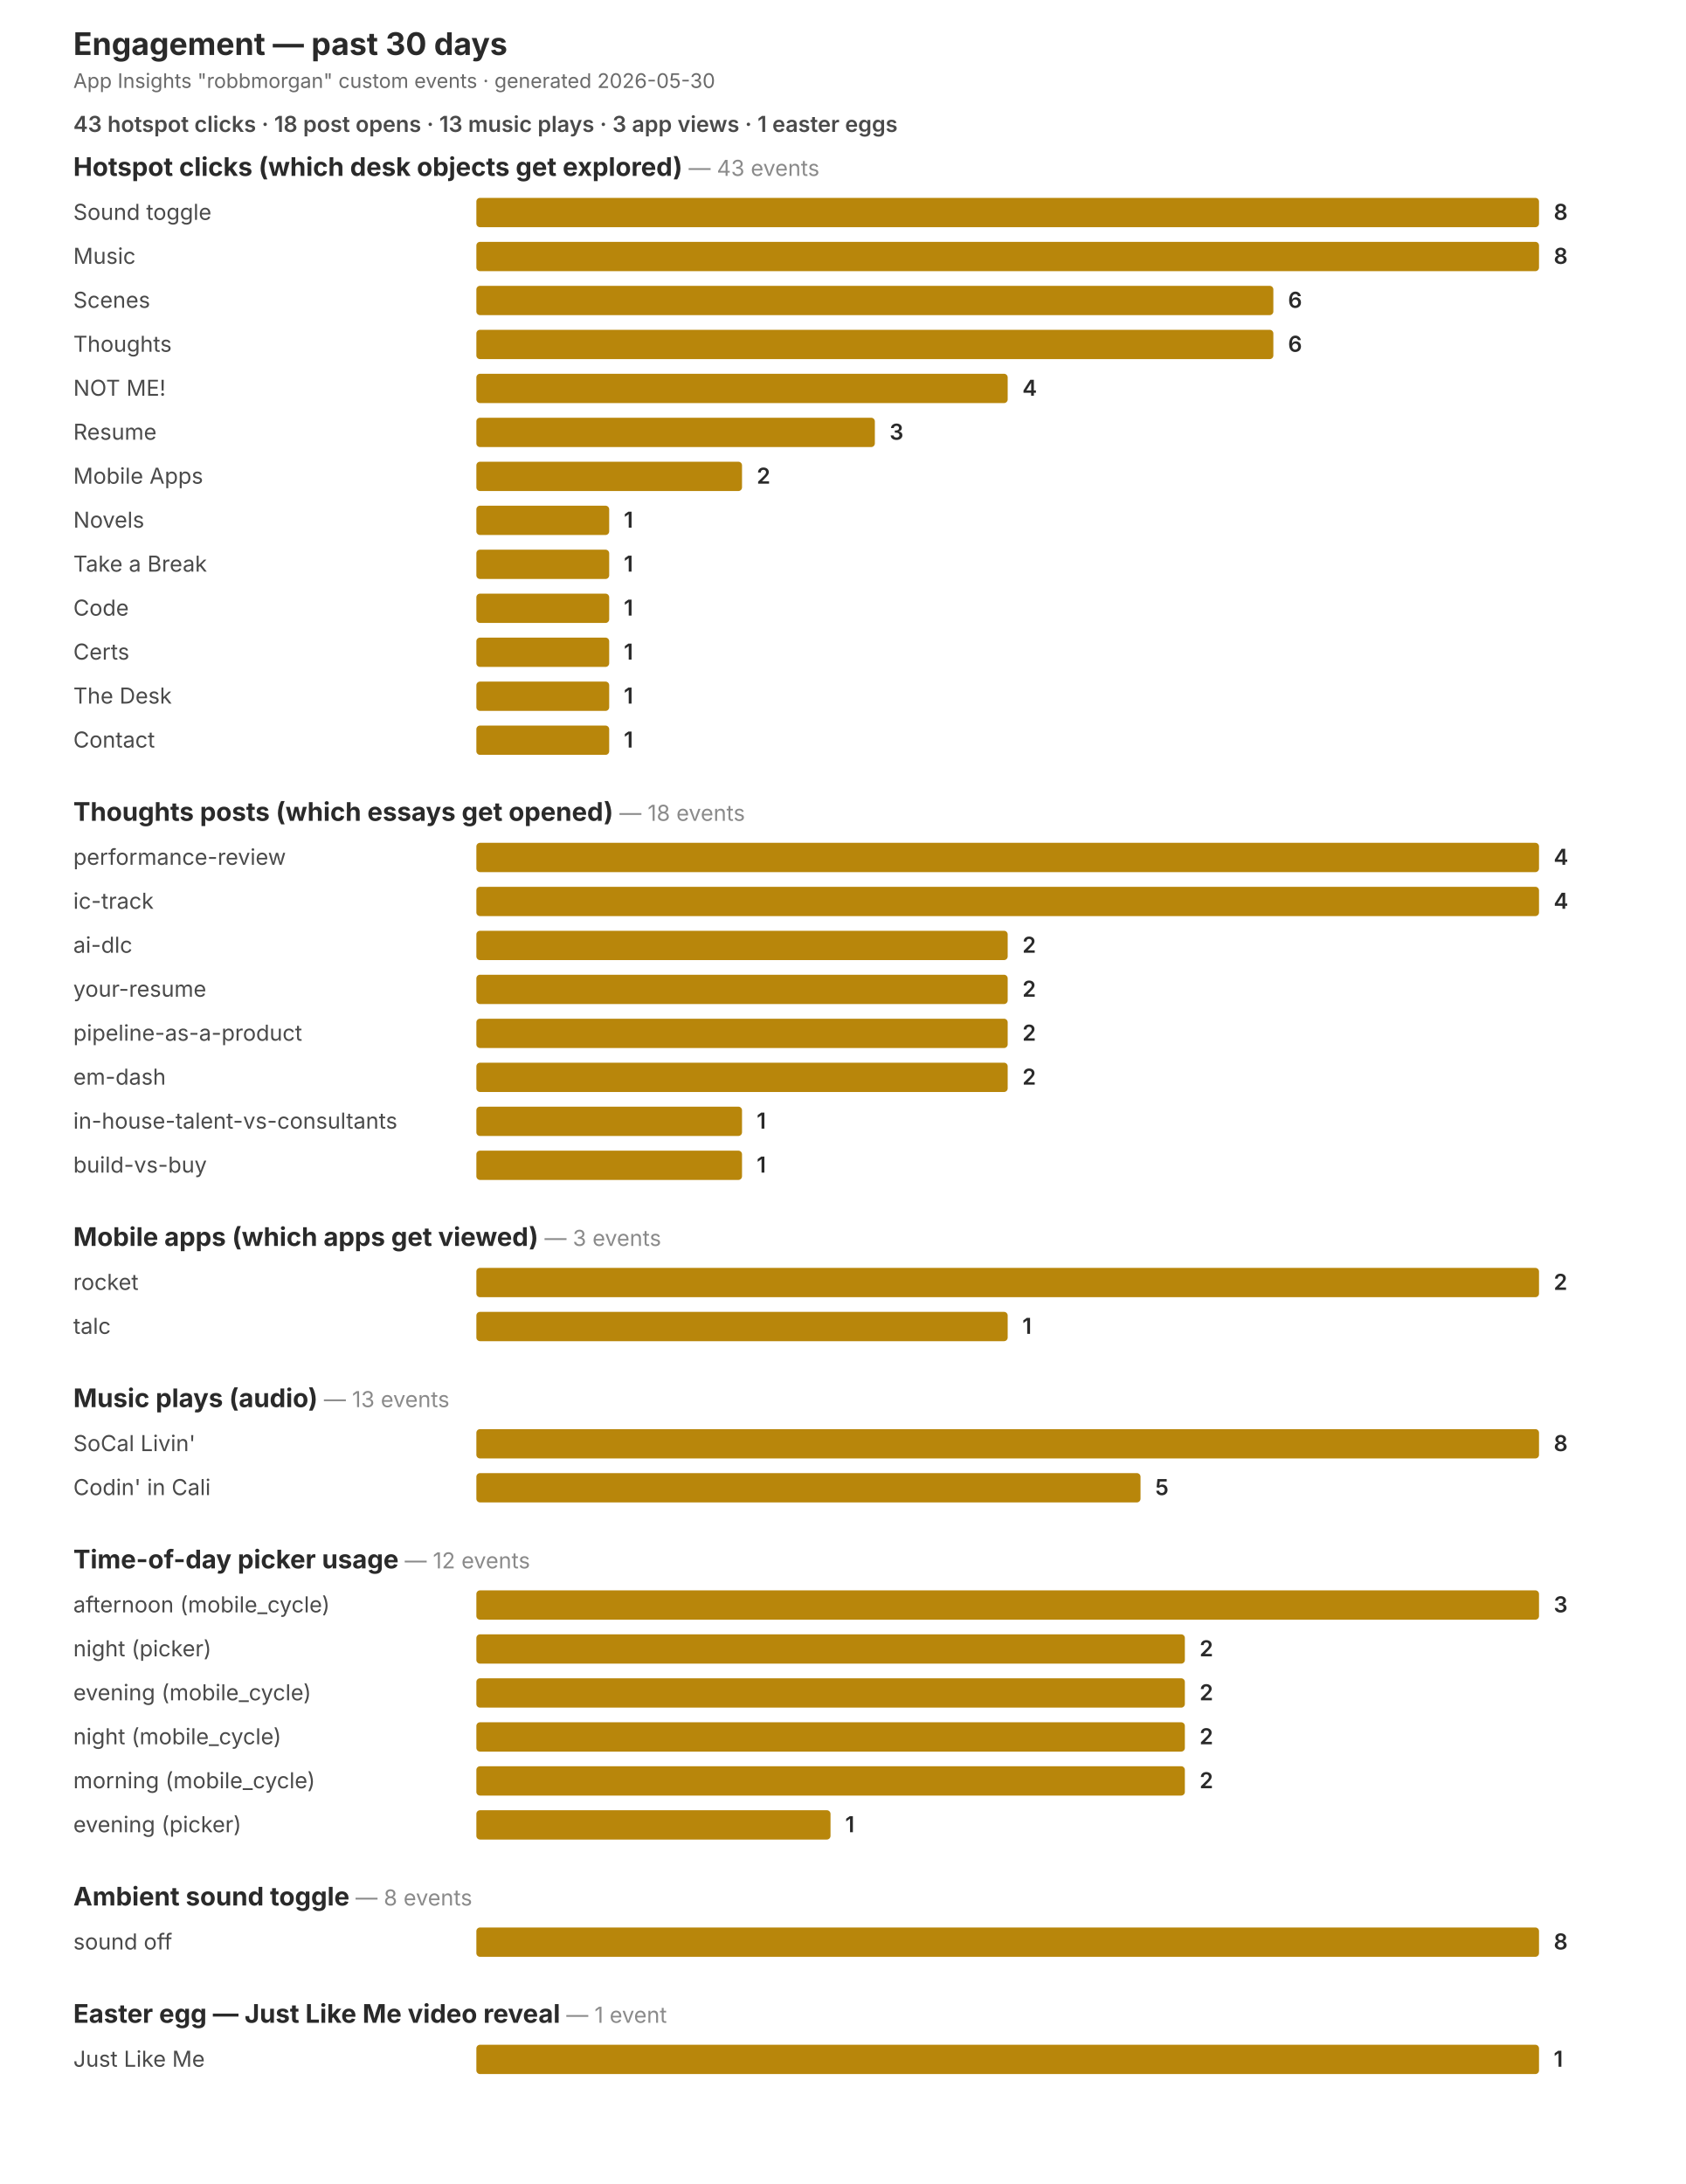
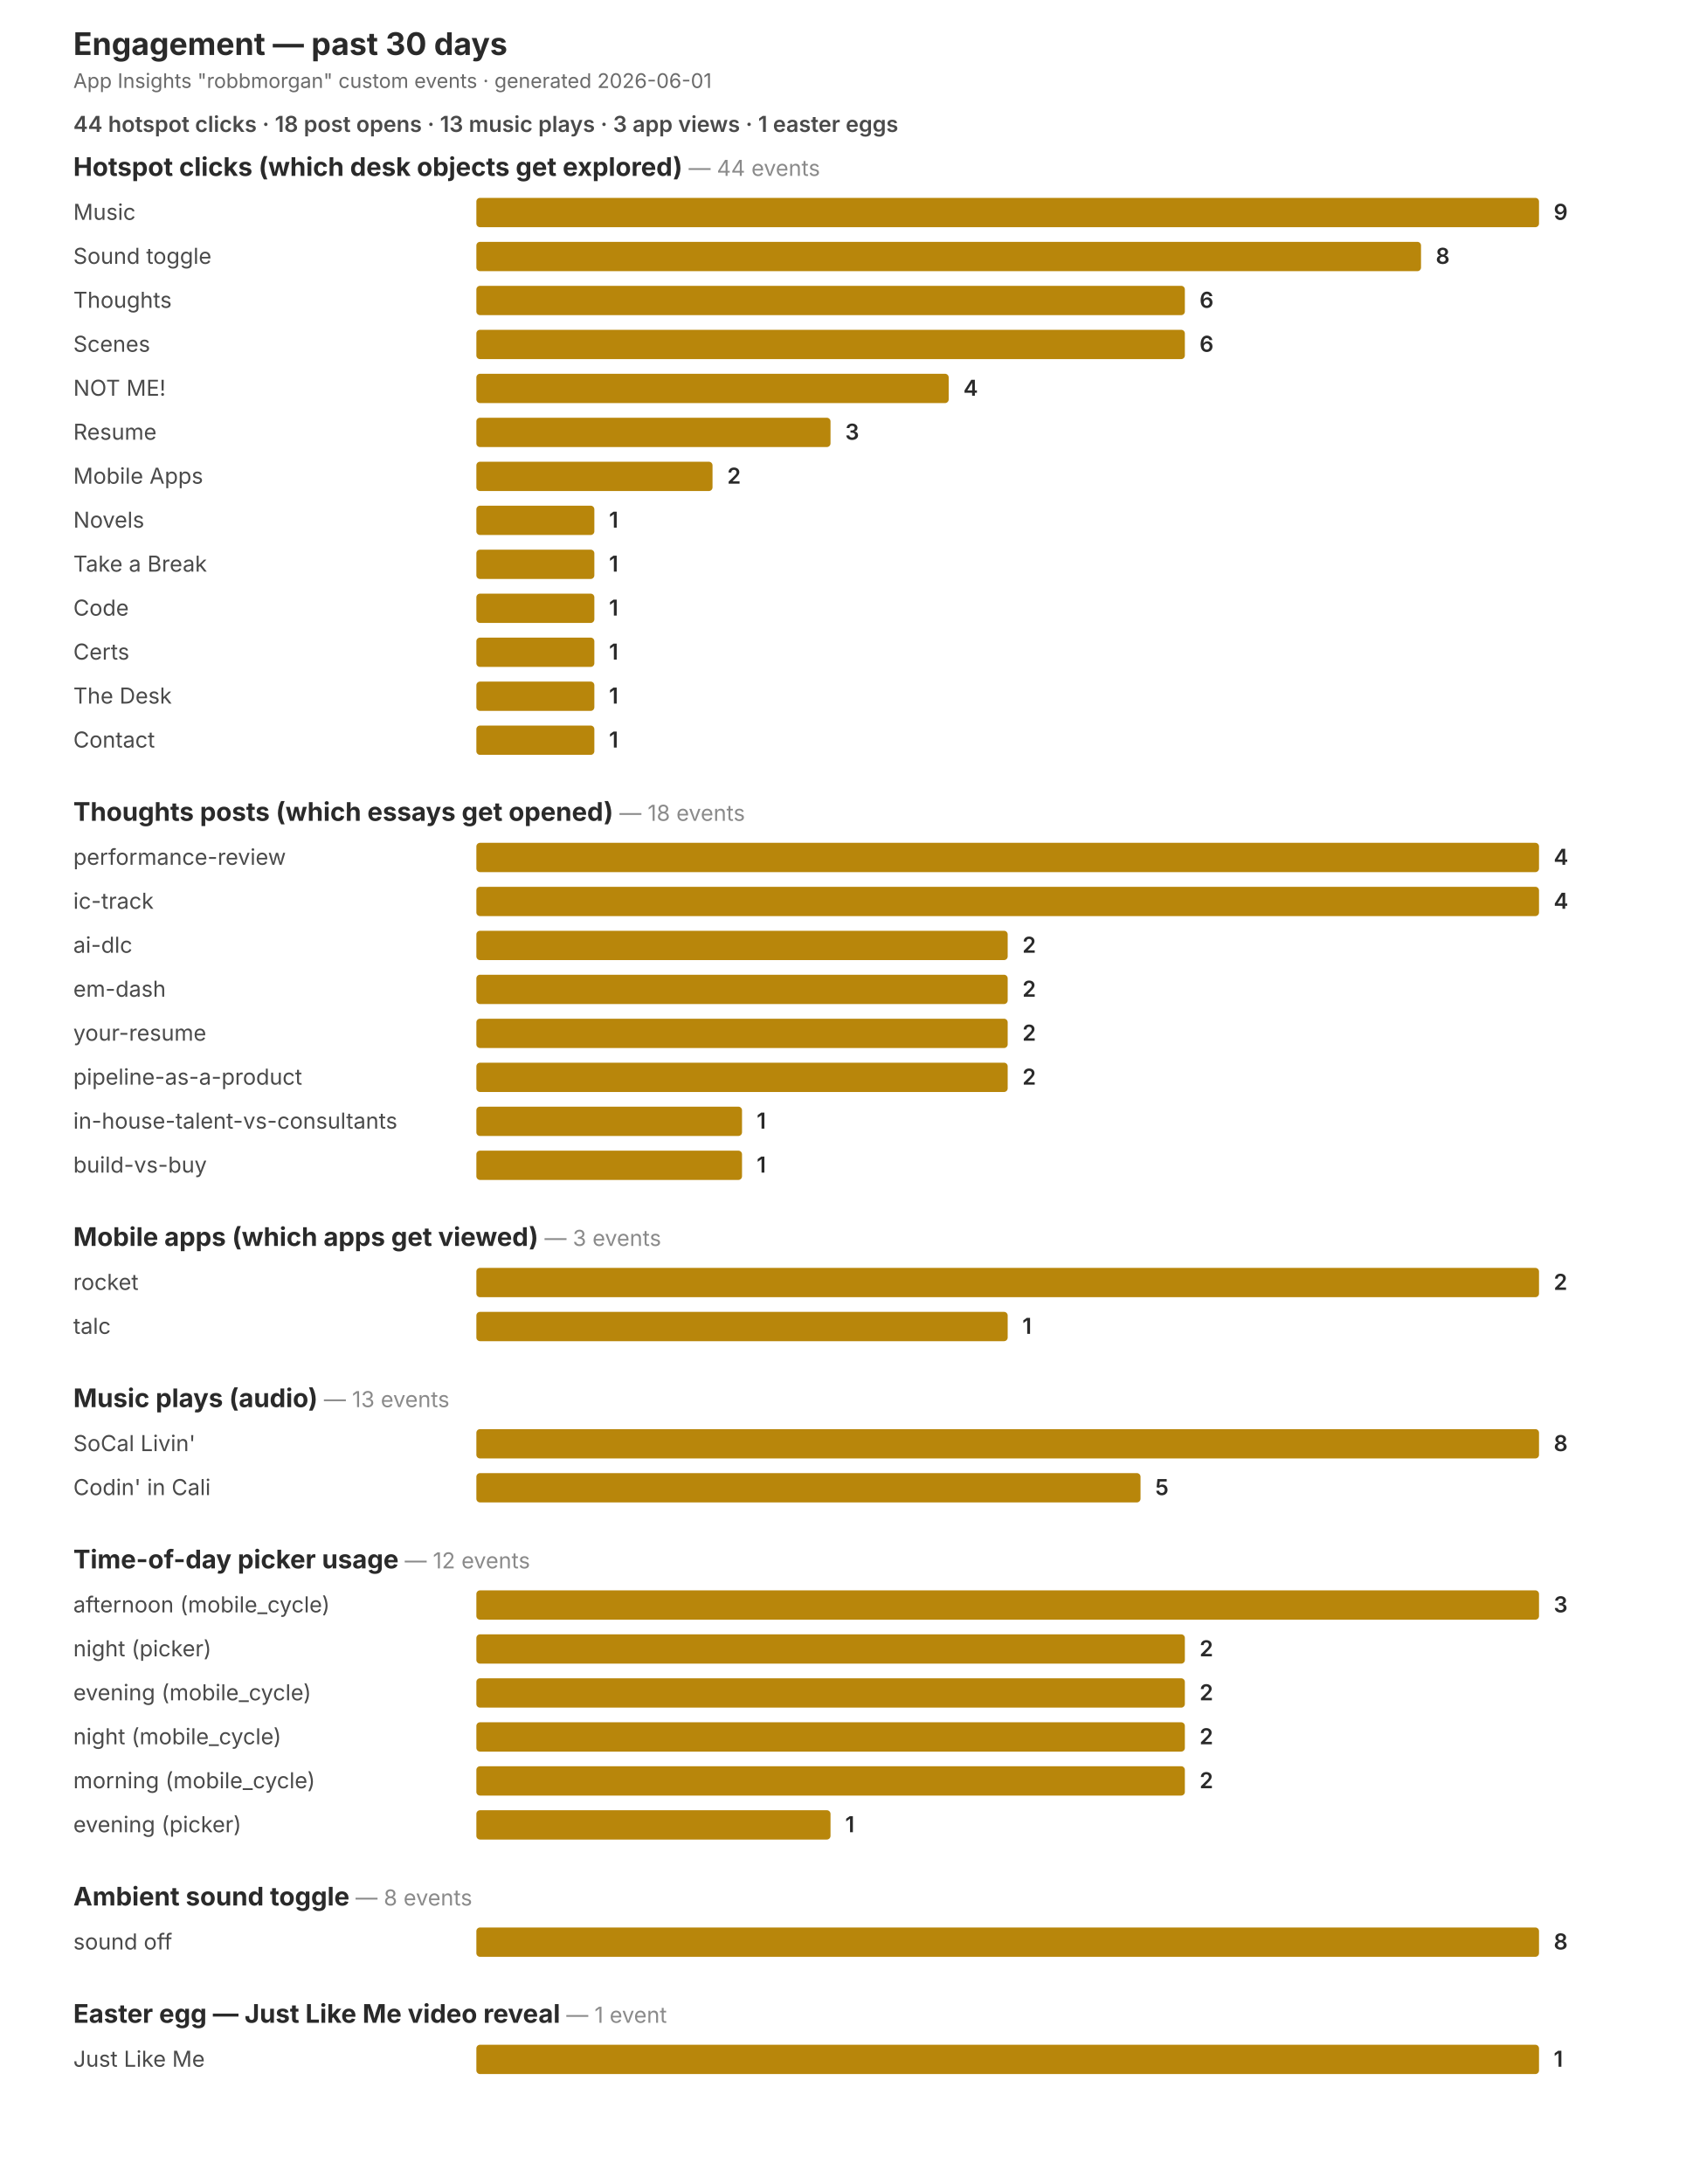
<svg xmlns="http://www.w3.org/2000/svg" viewBox="0 0 920 1192" width="920" height="1192" font-family="-apple-system, BlinkMacSystemFont, system-ui, sans-serif">
  <style>
    .title       { font-size: 17px; font-weight: 700; fill: #2a2a2a; }
    .subtitle    { font-size: 11px; fill: #6a6a6a; }
    .summary     { font-size: 12px; fill: #4a4a4a; font-weight: 600; }
    .section-title { font-size: 14px; font-weight: 700; fill: #2a2a2a; }
    .section-total { font-size: 12px; font-weight: 400; fill: #8a8a8a; }
    .bar-label   { font-size: 12px; fill: #4a4a4a; }
    .bar         { fill: #b8860b; }
    .bar-value   { font-size: 12px; font-weight: 600; fill: #2a2a2a; }
    .empty       { font-size: 12px; fill: #8a8a8a; font-style: italic; }
  </style>
  <text x="40" y="30" class="title">Engagement — past 30 days</text>
-   <text x="40" y="48" class="subtitle">App Insights "robbmorgan" custom events · generated 2026-05-30</text>
-   <text x="40" y="72" class="summary">43 hotspot clicks · 18 post opens · 13 music plays · 3 app views · 1 easter eggs</text>
-   <text x="40" y="96" class="section-title">Hotspot clicks (which desk objects get explored) <tspan class="section-total">— 43 events</tspan>
+   <text x="40" y="48" class="subtitle">App Insights "robbmorgan" custom events · generated 2026-06-01</text>
+   <text x="40" y="72" class="summary">44 hotspot clicks · 18 post opens · 13 music plays · 3 app views · 1 easter eggs</text>
+   <text x="40" y="96" class="section-title">Hotspot clicks (which desk objects get explored) <tspan class="section-total">— 44 events</tspan>
  </text>
-   <text x="40" y="120" class="bar-label">Sound toggle</text>
+   <text x="40" y="120" class="bar-label">Music</text>
  <rect x="260" y="108" width="580.0" height="16" rx="2" class="bar" />
-   <text x="848.0" y="120" class="bar-value">8</text>
-   <text x="40" y="144" class="bar-label">Music</text>
-   <rect x="260" y="132" width="580.0" height="16" rx="2" class="bar" />
-   <text x="848.0" y="144" class="bar-value">8</text>
-   <text x="40" y="168" class="bar-label">Scenes</text>
-   <rect x="260" y="156" width="435.0" height="16" rx="2" class="bar" />
-   <text x="703.0" y="168" class="bar-value">6</text>
-   <text x="40" y="192" class="bar-label">Thoughts</text>
-   <rect x="260" y="180" width="435.0" height="16" rx="2" class="bar" />
-   <text x="703.0" y="192" class="bar-value">6</text>
+   <text x="848.0" y="120" class="bar-value">9</text>
+   <text x="40" y="144" class="bar-label">Sound toggle</text>
+   <rect x="260" y="132" width="515.6" height="16" rx="2" class="bar" />
+   <text x="783.6" y="144" class="bar-value">8</text>
+   <text x="40" y="168" class="bar-label">Thoughts</text>
+   <rect x="260" y="156" width="386.7" height="16" rx="2" class="bar" />
+   <text x="654.7" y="168" class="bar-value">6</text>
+   <text x="40" y="192" class="bar-label">Scenes</text>
+   <rect x="260" y="180" width="386.7" height="16" rx="2" class="bar" />
+   <text x="654.7" y="192" class="bar-value">6</text>
  <text x="40" y="216" class="bar-label">NOT ME!</text>
-   <rect x="260" y="204" width="290.0" height="16" rx="2" class="bar" />
-   <text x="558.0" y="216" class="bar-value">4</text>
+   <rect x="260" y="204" width="257.8" height="16" rx="2" class="bar" />
+   <text x="525.8" y="216" class="bar-value">4</text>
  <text x="40" y="240" class="bar-label">Resume</text>
-   <rect x="260" y="228" width="217.5" height="16" rx="2" class="bar" />
-   <text x="485.5" y="240" class="bar-value">3</text>
+   <rect x="260" y="228" width="193.3" height="16" rx="2" class="bar" />
+   <text x="461.3" y="240" class="bar-value">3</text>
  <text x="40" y="264" class="bar-label">Mobile Apps</text>
-   <rect x="260" y="252" width="145.0" height="16" rx="2" class="bar" />
-   <text x="413.0" y="264" class="bar-value">2</text>
+   <rect x="260" y="252" width="128.9" height="16" rx="2" class="bar" />
+   <text x="396.9" y="264" class="bar-value">2</text>
  <text x="40" y="288" class="bar-label">Novels</text>
-   <rect x="260" y="276" width="72.5" height="16" rx="2" class="bar" />
-   <text x="340.5" y="288" class="bar-value">1</text>
+   <rect x="260" y="276" width="64.4" height="16" rx="2" class="bar" />
+   <text x="332.4" y="288" class="bar-value">1</text>
  <text x="40" y="312" class="bar-label">Take a Break</text>
-   <rect x="260" y="300" width="72.5" height="16" rx="2" class="bar" />
-   <text x="340.5" y="312" class="bar-value">1</text>
+   <rect x="260" y="300" width="64.4" height="16" rx="2" class="bar" />
+   <text x="332.4" y="312" class="bar-value">1</text>
  <text x="40" y="336" class="bar-label">Code</text>
-   <rect x="260" y="324" width="72.5" height="16" rx="2" class="bar" />
-   <text x="340.5" y="336" class="bar-value">1</text>
+   <rect x="260" y="324" width="64.4" height="16" rx="2" class="bar" />
+   <text x="332.4" y="336" class="bar-value">1</text>
  <text x="40" y="360" class="bar-label">Certs</text>
-   <rect x="260" y="348" width="72.5" height="16" rx="2" class="bar" />
-   <text x="340.5" y="360" class="bar-value">1</text>
+   <rect x="260" y="348" width="64.4" height="16" rx="2" class="bar" />
+   <text x="332.4" y="360" class="bar-value">1</text>
  <text x="40" y="384" class="bar-label">The Desk</text>
-   <rect x="260" y="372" width="72.5" height="16" rx="2" class="bar" />
-   <text x="340.5" y="384" class="bar-value">1</text>
+   <rect x="260" y="372" width="64.4" height="16" rx="2" class="bar" />
+   <text x="332.4" y="384" class="bar-value">1</text>
  <text x="40" y="408" class="bar-label">Contact</text>
-   <rect x="260" y="396" width="72.5" height="16" rx="2" class="bar" />
-   <text x="340.5" y="408" class="bar-value">1</text>
+   <rect x="260" y="396" width="64.4" height="16" rx="2" class="bar" />
+   <text x="332.4" y="408" class="bar-value">1</text>
  <text x="40" y="448" class="section-title">Thoughts posts (which essays get opened) <tspan class="section-total">— 18 events</tspan>
  </text>
  <text x="40" y="472" class="bar-label">performance-review</text>
  <rect x="260" y="460" width="580.0" height="16" rx="2" class="bar" />
  <text x="848.0" y="472" class="bar-value">4</text>
  <text x="40" y="496" class="bar-label">ic-track</text>
  <rect x="260" y="484" width="580.0" height="16" rx="2" class="bar" />
  <text x="848.0" y="496" class="bar-value">4</text>
  <text x="40" y="520" class="bar-label">ai-dlc</text>
  <rect x="260" y="508" width="290.0" height="16" rx="2" class="bar" />
  <text x="558.0" y="520" class="bar-value">2</text>
-   <text x="40" y="544" class="bar-label">your-resume</text>
+   <text x="40" y="544" class="bar-label">em-dash</text>
  <rect x="260" y="532" width="290.0" height="16" rx="2" class="bar" />
  <text x="558.0" y="544" class="bar-value">2</text>
-   <text x="40" y="568" class="bar-label">pipeline-as-a-product</text>
+   <text x="40" y="568" class="bar-label">your-resume</text>
  <rect x="260" y="556" width="290.0" height="16" rx="2" class="bar" />
  <text x="558.0" y="568" class="bar-value">2</text>
-   <text x="40" y="592" class="bar-label">em-dash</text>
+   <text x="40" y="592" class="bar-label">pipeline-as-a-product</text>
  <rect x="260" y="580" width="290.0" height="16" rx="2" class="bar" />
  <text x="558.0" y="592" class="bar-value">2</text>
  <text x="40" y="616" class="bar-label">in-house-talent-vs-consultants</text>
  <rect x="260" y="604" width="145.0" height="16" rx="2" class="bar" />
  <text x="413.0" y="616" class="bar-value">1</text>
  <text x="40" y="640" class="bar-label">build-vs-buy</text>
  <rect x="260" y="628" width="145.0" height="16" rx="2" class="bar" />
  <text x="413.0" y="640" class="bar-value">1</text>
  <text x="40" y="680" class="section-title">Mobile apps (which apps get viewed) <tspan class="section-total">— 3 events</tspan>
  </text>
  <text x="40" y="704" class="bar-label">rocket</text>
  <rect x="260" y="692" width="580.0" height="16" rx="2" class="bar" />
  <text x="848.0" y="704" class="bar-value">2</text>
  <text x="40" y="728" class="bar-label">talc</text>
  <rect x="260" y="716" width="290.0" height="16" rx="2" class="bar" />
  <text x="558.0" y="728" class="bar-value">1</text>
  <text x="40" y="768" class="section-title">Music plays (audio) <tspan class="section-total">— 13 events</tspan>
  </text>
  <text x="40" y="792" class="bar-label">SoCal Livin'</text>
  <rect x="260" y="780" width="580.0" height="16" rx="2" class="bar" />
  <text x="848.0" y="792" class="bar-value">8</text>
  <text x="40" y="816" class="bar-label">Codin' in Cali</text>
  <rect x="260" y="804" width="362.5" height="16" rx="2" class="bar" />
  <text x="630.5" y="816" class="bar-value">5</text>
  <text x="40" y="856" class="section-title">Time-of-day picker usage <tspan class="section-total">— 12 events</tspan>
  </text>
  <text x="40" y="880" class="bar-label">afternoon (mobile_cycle)</text>
  <rect x="260" y="868" width="580.0" height="16" rx="2" class="bar" />
  <text x="848.0" y="880" class="bar-value">3</text>
  <text x="40" y="904" class="bar-label">night (picker)</text>
  <rect x="260" y="892" width="386.7" height="16" rx="2" class="bar" />
  <text x="654.7" y="904" class="bar-value">2</text>
  <text x="40" y="928" class="bar-label">evening (mobile_cycle)</text>
  <rect x="260" y="916" width="386.7" height="16" rx="2" class="bar" />
  <text x="654.7" y="928" class="bar-value">2</text>
  <text x="40" y="952" class="bar-label">night (mobile_cycle)</text>
  <rect x="260" y="940" width="386.7" height="16" rx="2" class="bar" />
  <text x="654.7" y="952" class="bar-value">2</text>
  <text x="40" y="976" class="bar-label">morning (mobile_cycle)</text>
  <rect x="260" y="964" width="386.7" height="16" rx="2" class="bar" />
  <text x="654.7" y="976" class="bar-value">2</text>
  <text x="40" y="1000" class="bar-label">evening (picker)</text>
  <rect x="260" y="988" width="193.3" height="16" rx="2" class="bar" />
  <text x="461.3" y="1000" class="bar-value">1</text>
  <text x="40" y="1040" class="section-title">Ambient sound toggle <tspan class="section-total">— 8 events</tspan>
  </text>
  <text x="40" y="1064" class="bar-label">sound off</text>
  <rect x="260" y="1052" width="580.0" height="16" rx="2" class="bar" />
  <text x="848.0" y="1064" class="bar-value">8</text>
  <text x="40" y="1104" class="section-title">Easter egg — Just Like Me video reveal <tspan class="section-total">— 1 event</tspan>
  </text>
  <text x="40" y="1128" class="bar-label">Just Like Me</text>
  <rect x="260" y="1116" width="580.0" height="16" rx="2" class="bar" />
  <text x="848.0" y="1128" class="bar-value">1</text>
</svg>
